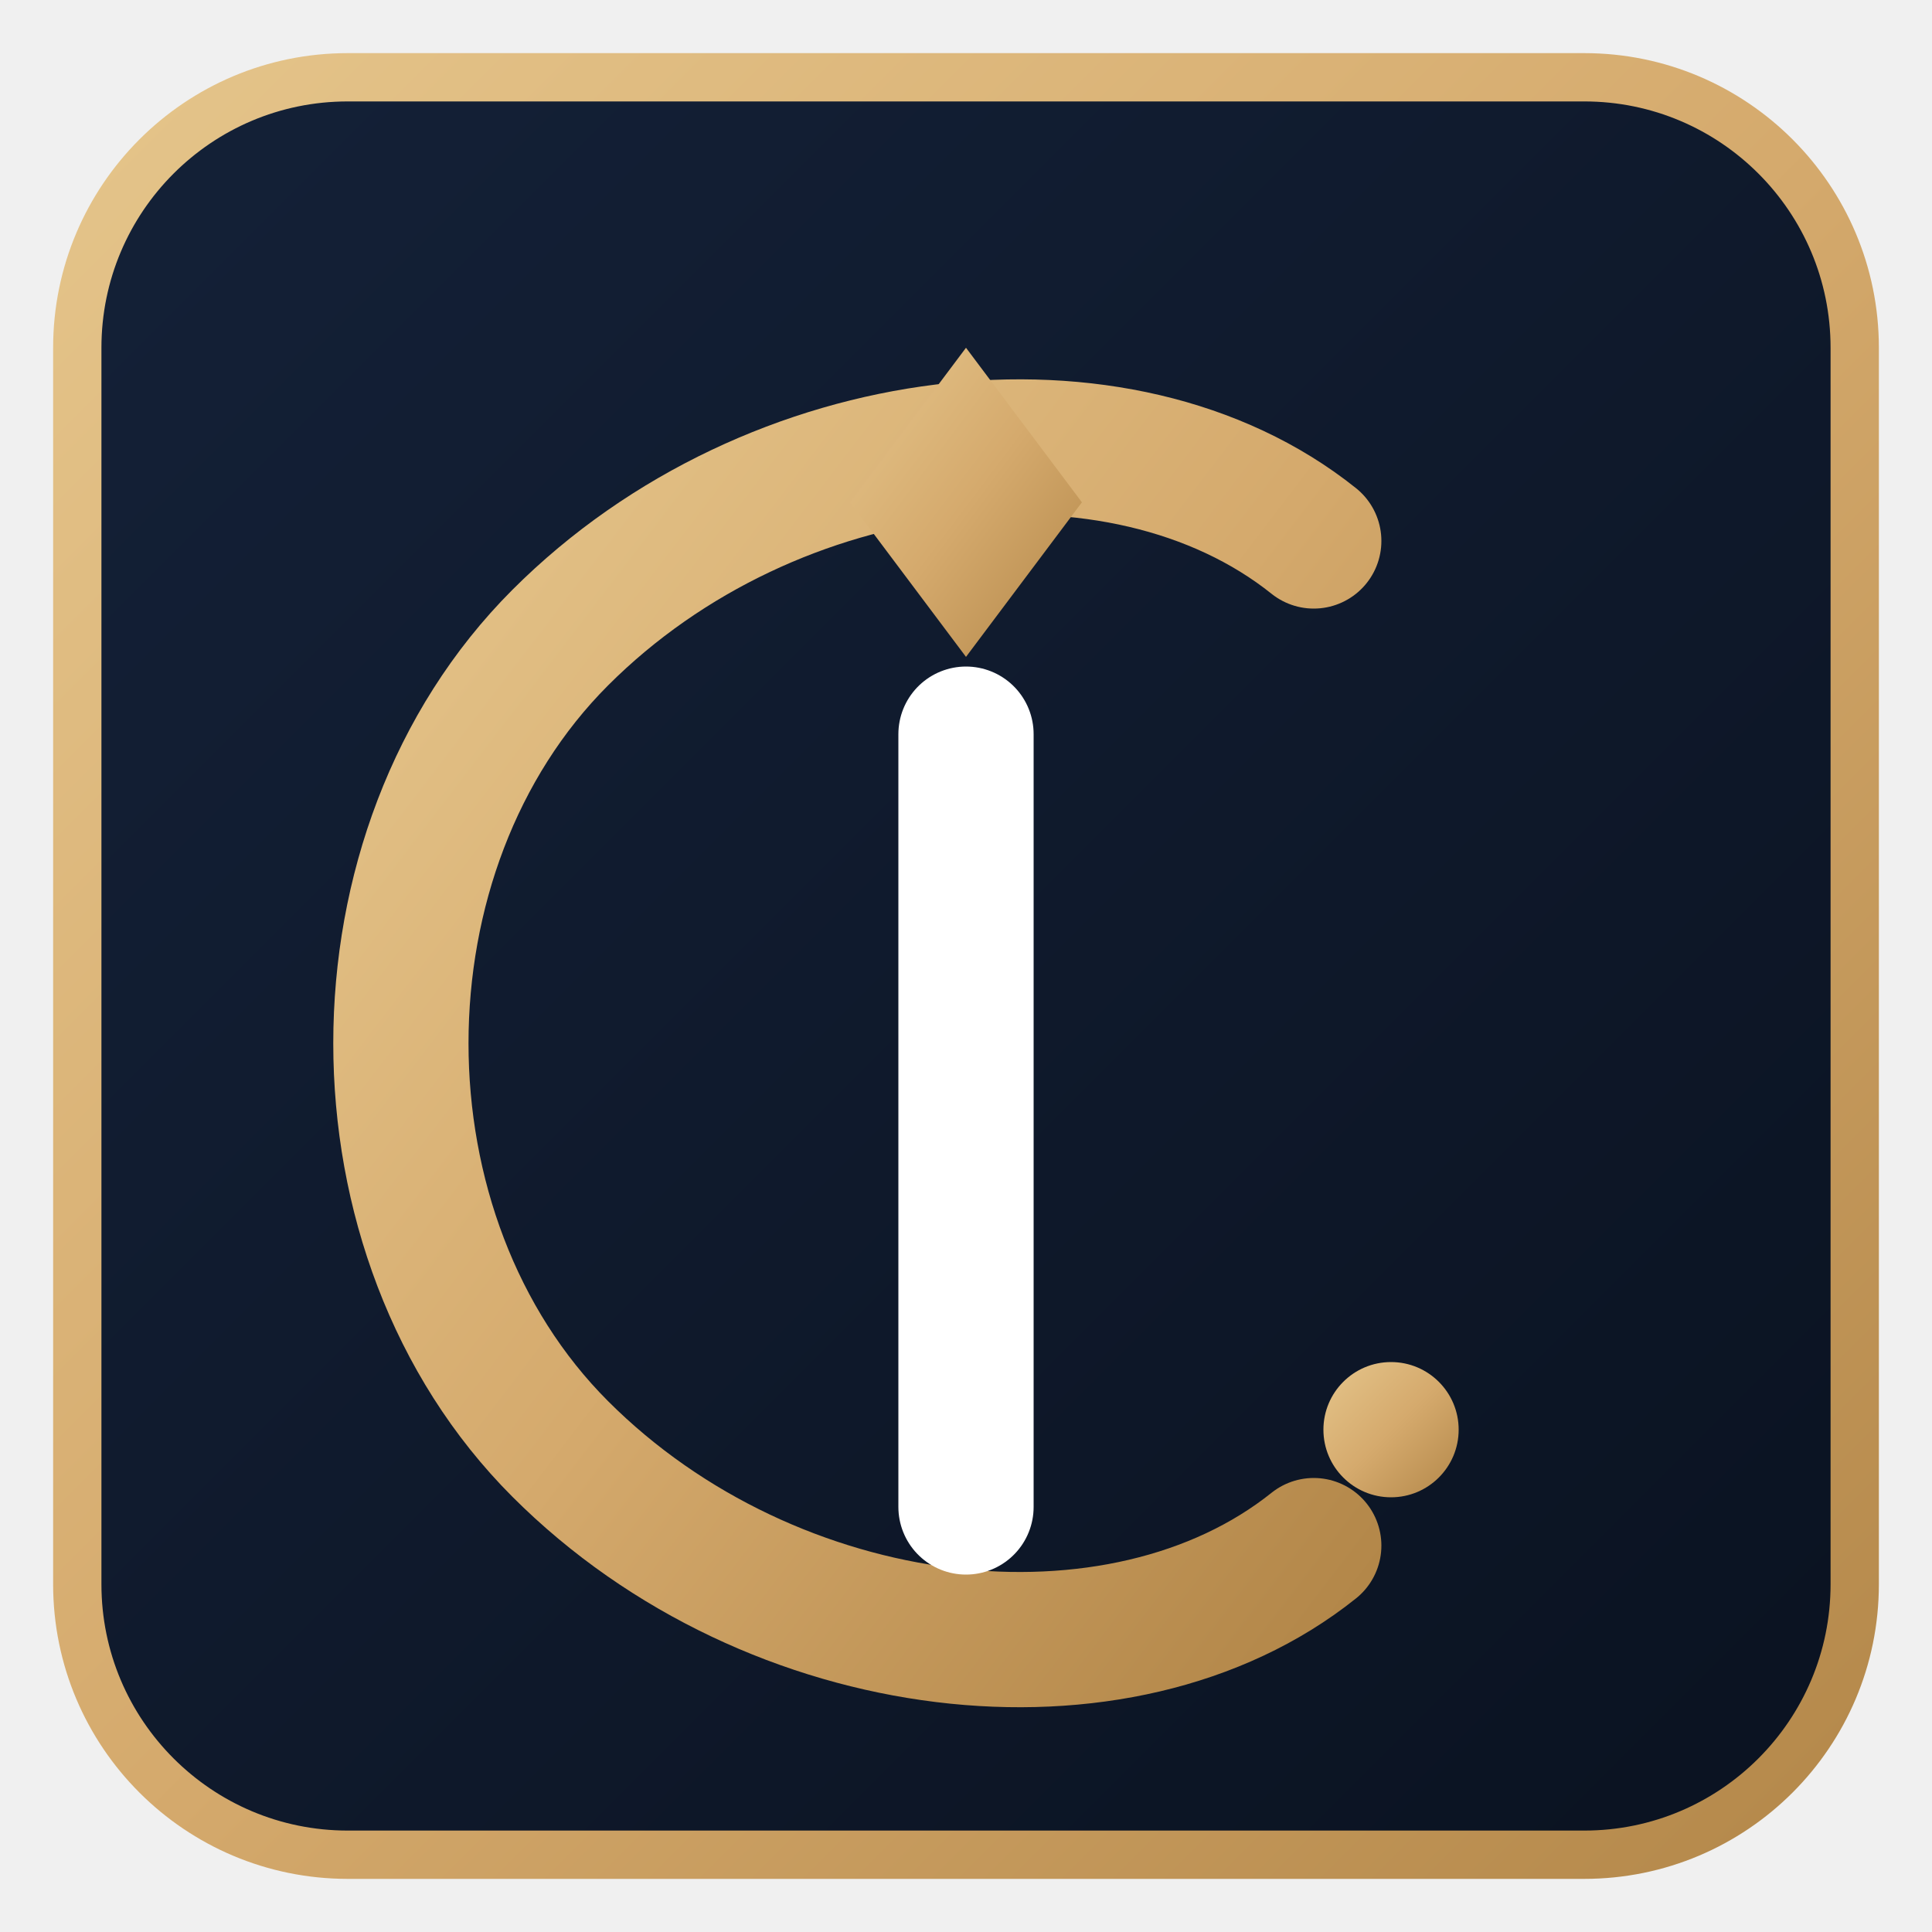
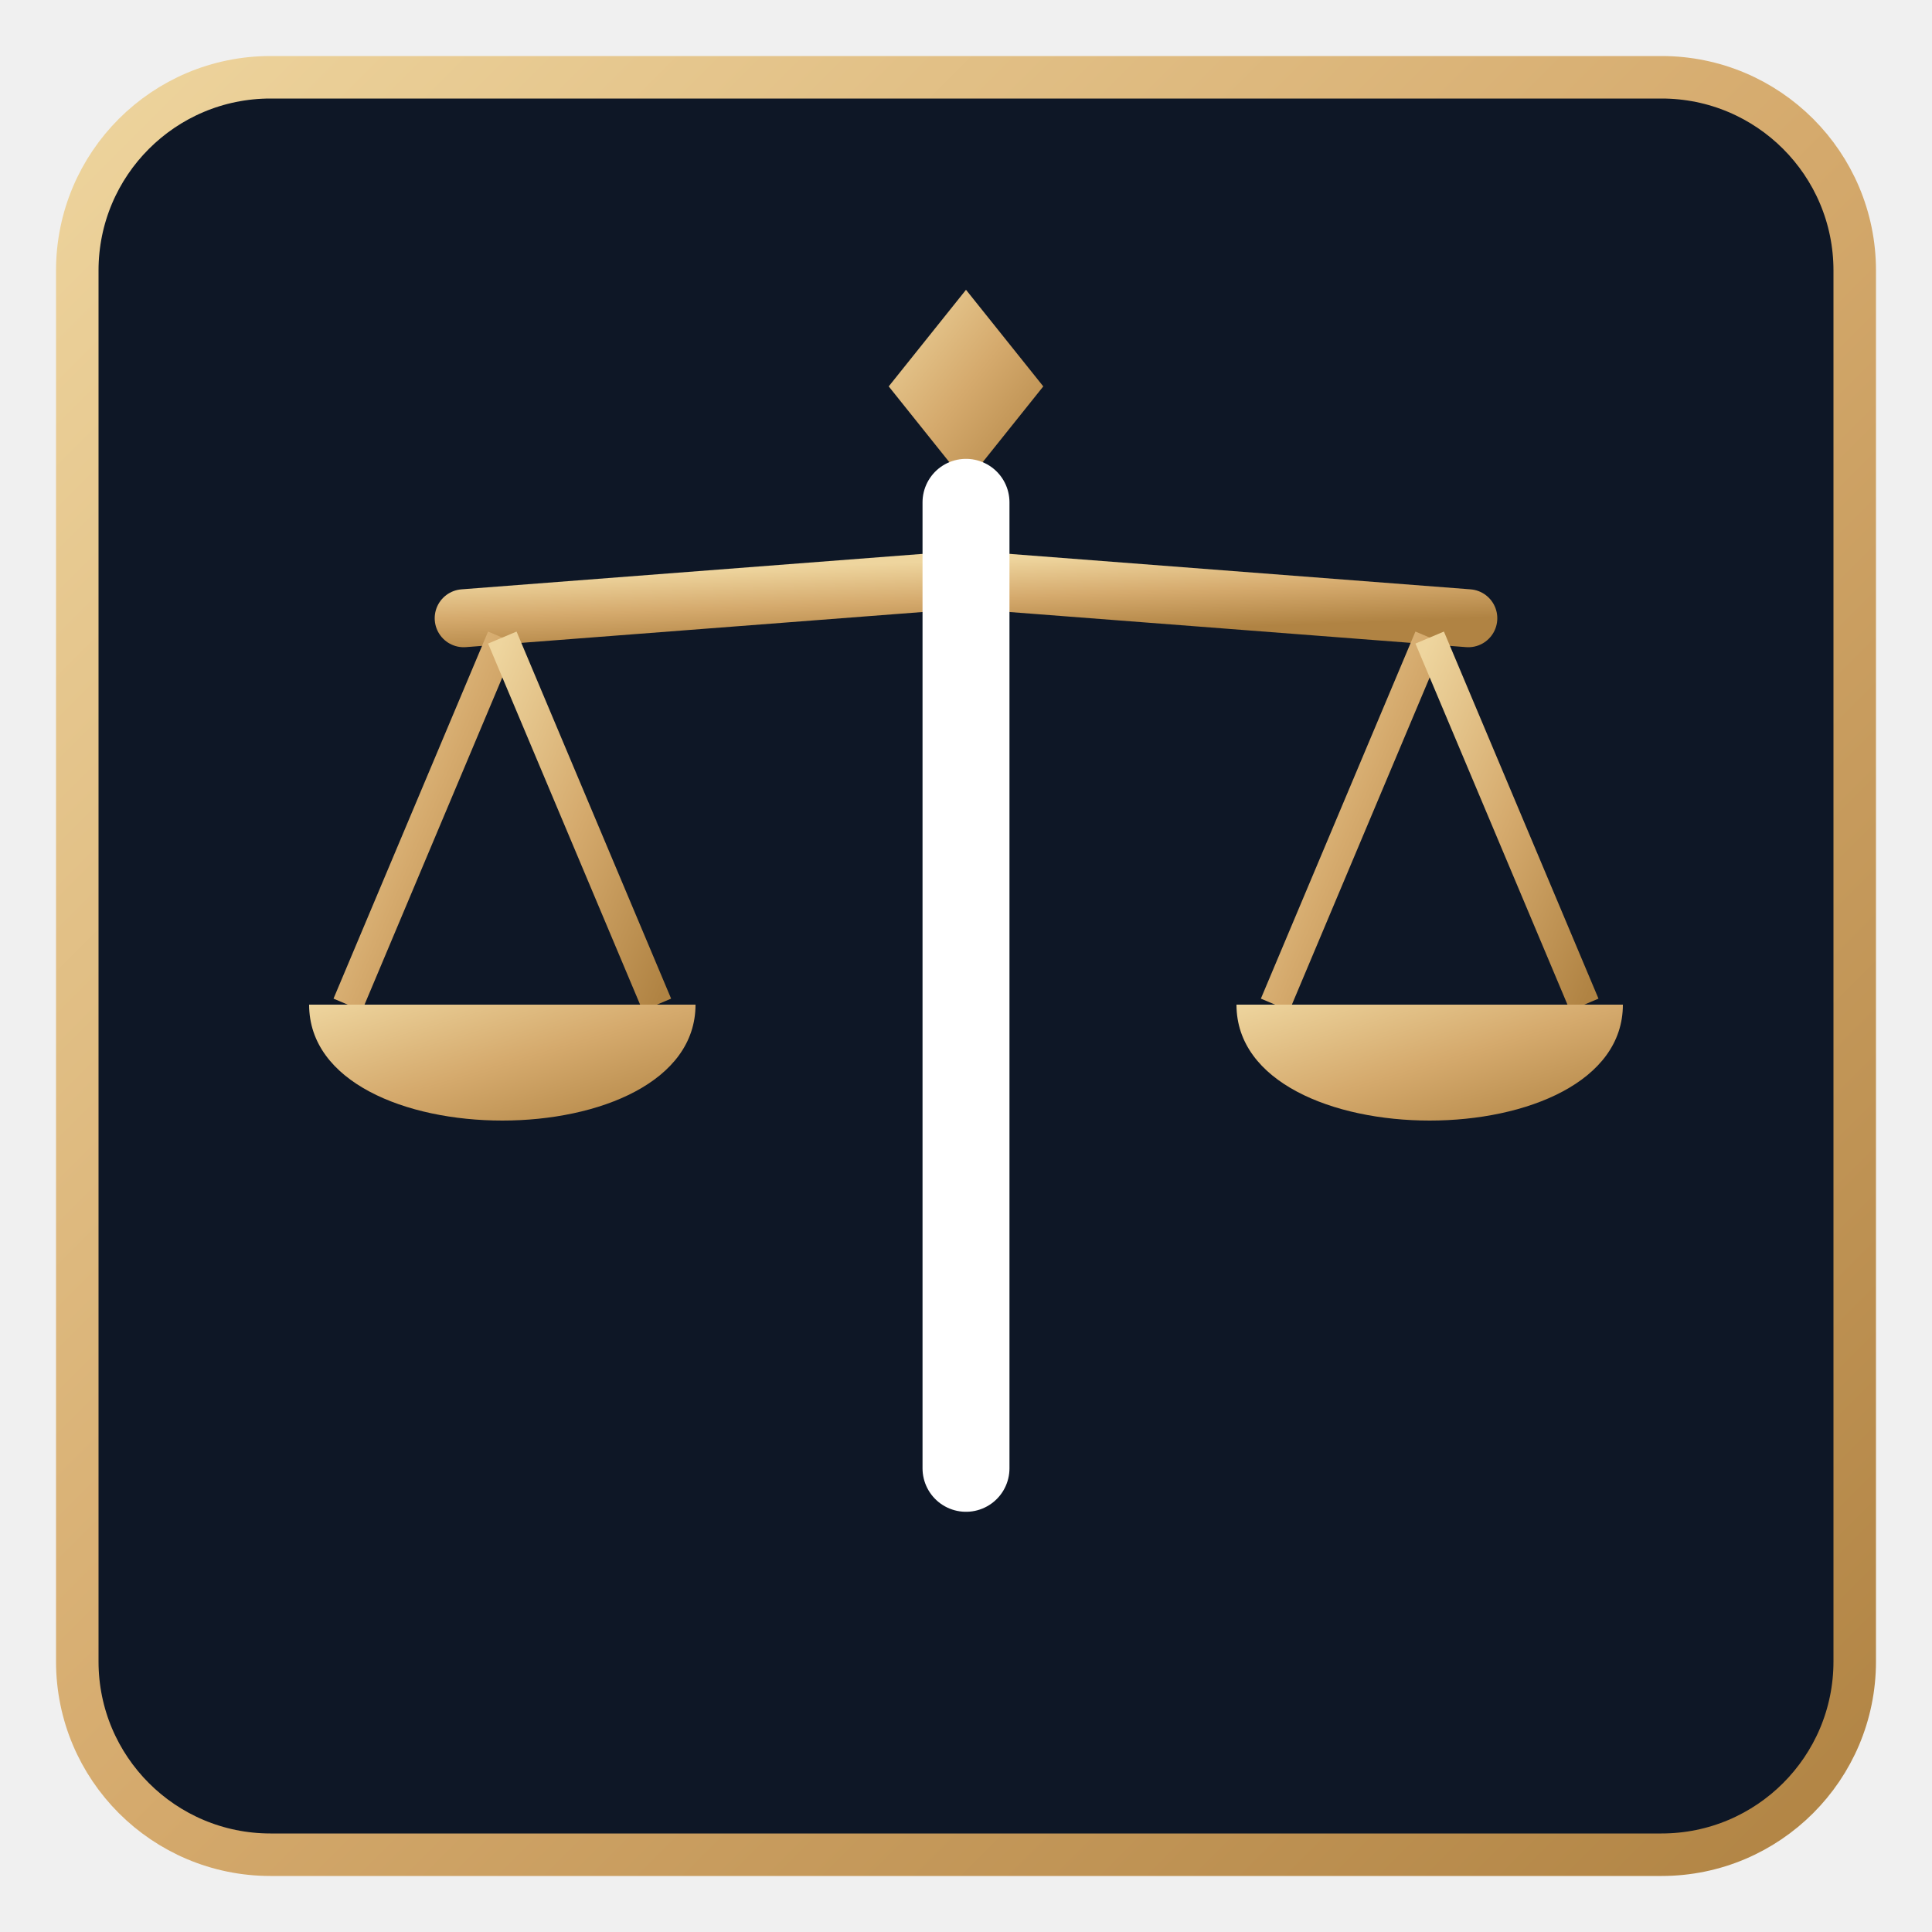
<svg xmlns="http://www.w3.org/2000/svg" viewBox="0 0 100 100" width="100%" height="100%">
  <defs>
-     <linearGradient id="goldGrad" x1="0%" y1="0%" x2="100%" y2="100%">
-       <stop offset="0%" stop-color="#e5c58b" />
+     <linearGradient id="goldLaw" x1="0%" y1="0%" x2="100%" y2="100%">
+       <stop offset="0%" stop-color="#eed59e" />
      <stop offset="50%" stop-color="#d5aa6d" />
-       <stop offset="100%" stop-color="#b38749" />
-     </linearGradient>
-     <linearGradient id="navyGrad" x1="0%" y1="0%" x2="100%" y2="100%">
-       <stop offset="0%" stop-color="#142138" />
-       <stop offset="100%" stop-color="#0a1220" />
+       <stop offset="100%" stop-color="#b08343" />
    </linearGradient>
  </defs>
-   <rect x="4" y="4" width="92" height="92" rx="14" fill="url(#navyGrad)" stroke="url(#goldGrad)" stroke-width="2.5" />
-   <path d="M 68 28 C 58 20 40 22 29 33 C 18 44 18 64 29 75 C 40 86 58 88 68 80" fill="none" stroke="url(#goldGrad)" stroke-width="7" stroke-linecap="round" />
-   <path d="M 50 38 L 50 78" fill="none" stroke="#ffffff" stroke-width="7" stroke-linecap="round" />
-   <polygon points="50,18 56,26 50,34 44,26" fill="url(#goldGrad)" />
-   <circle cx="72" cy="74" r="3.5" fill="url(#goldGrad)" />
+   <rect x="4" y="4" width="92" height="92" rx="10" fill="#0e1726" stroke="url(#goldLaw)" stroke-width="2.2" />
+   <polygon points="50,15 54,20 50,25 46,20" fill="url(#goldLaw)" />
+   <path d="M 24 32 L 50 30 L 76 32" fill="none" stroke="url(#goldLaw)" stroke-width="3" stroke-linecap="round" />
+   <line x1="50" y1="26" x2="50" y2="76" stroke="#ffffff" stroke-width="4.5" stroke-linecap="round" />
+   <line x1="38" y1="76" x2="62" y2="76" stroke="url(#goldLaw)" stroke-width="3.5" stroke-linecap="round" />
+   <line x1="32" y1="82" x2="68" y2="82" stroke="url(#goldLaw)" stroke-width="3" stroke-linecap="round" />
+   <line x1="26" y1="33" x2="18" y2="52" stroke="url(#goldLaw)" stroke-width="1.6" />
+   <line x1="26" y1="33" x2="34" y2="52" stroke="url(#goldLaw)" stroke-width="1.6" />
+   <path d="M 16 52 C 16 60 36 60 36 52 Z" fill="url(#goldLaw)" />
+   <line x1="74" y1="33" x2="66" y2="52" stroke="url(#goldLaw)" stroke-width="1.6" />
+   <line x1="74" y1="33" x2="82" y2="52" stroke="url(#goldLaw)" stroke-width="1.6" />
+   <path d="M 64 52 C 64 60 84 60 84 52 Z" fill="url(#goldLaw)" />
</svg>
